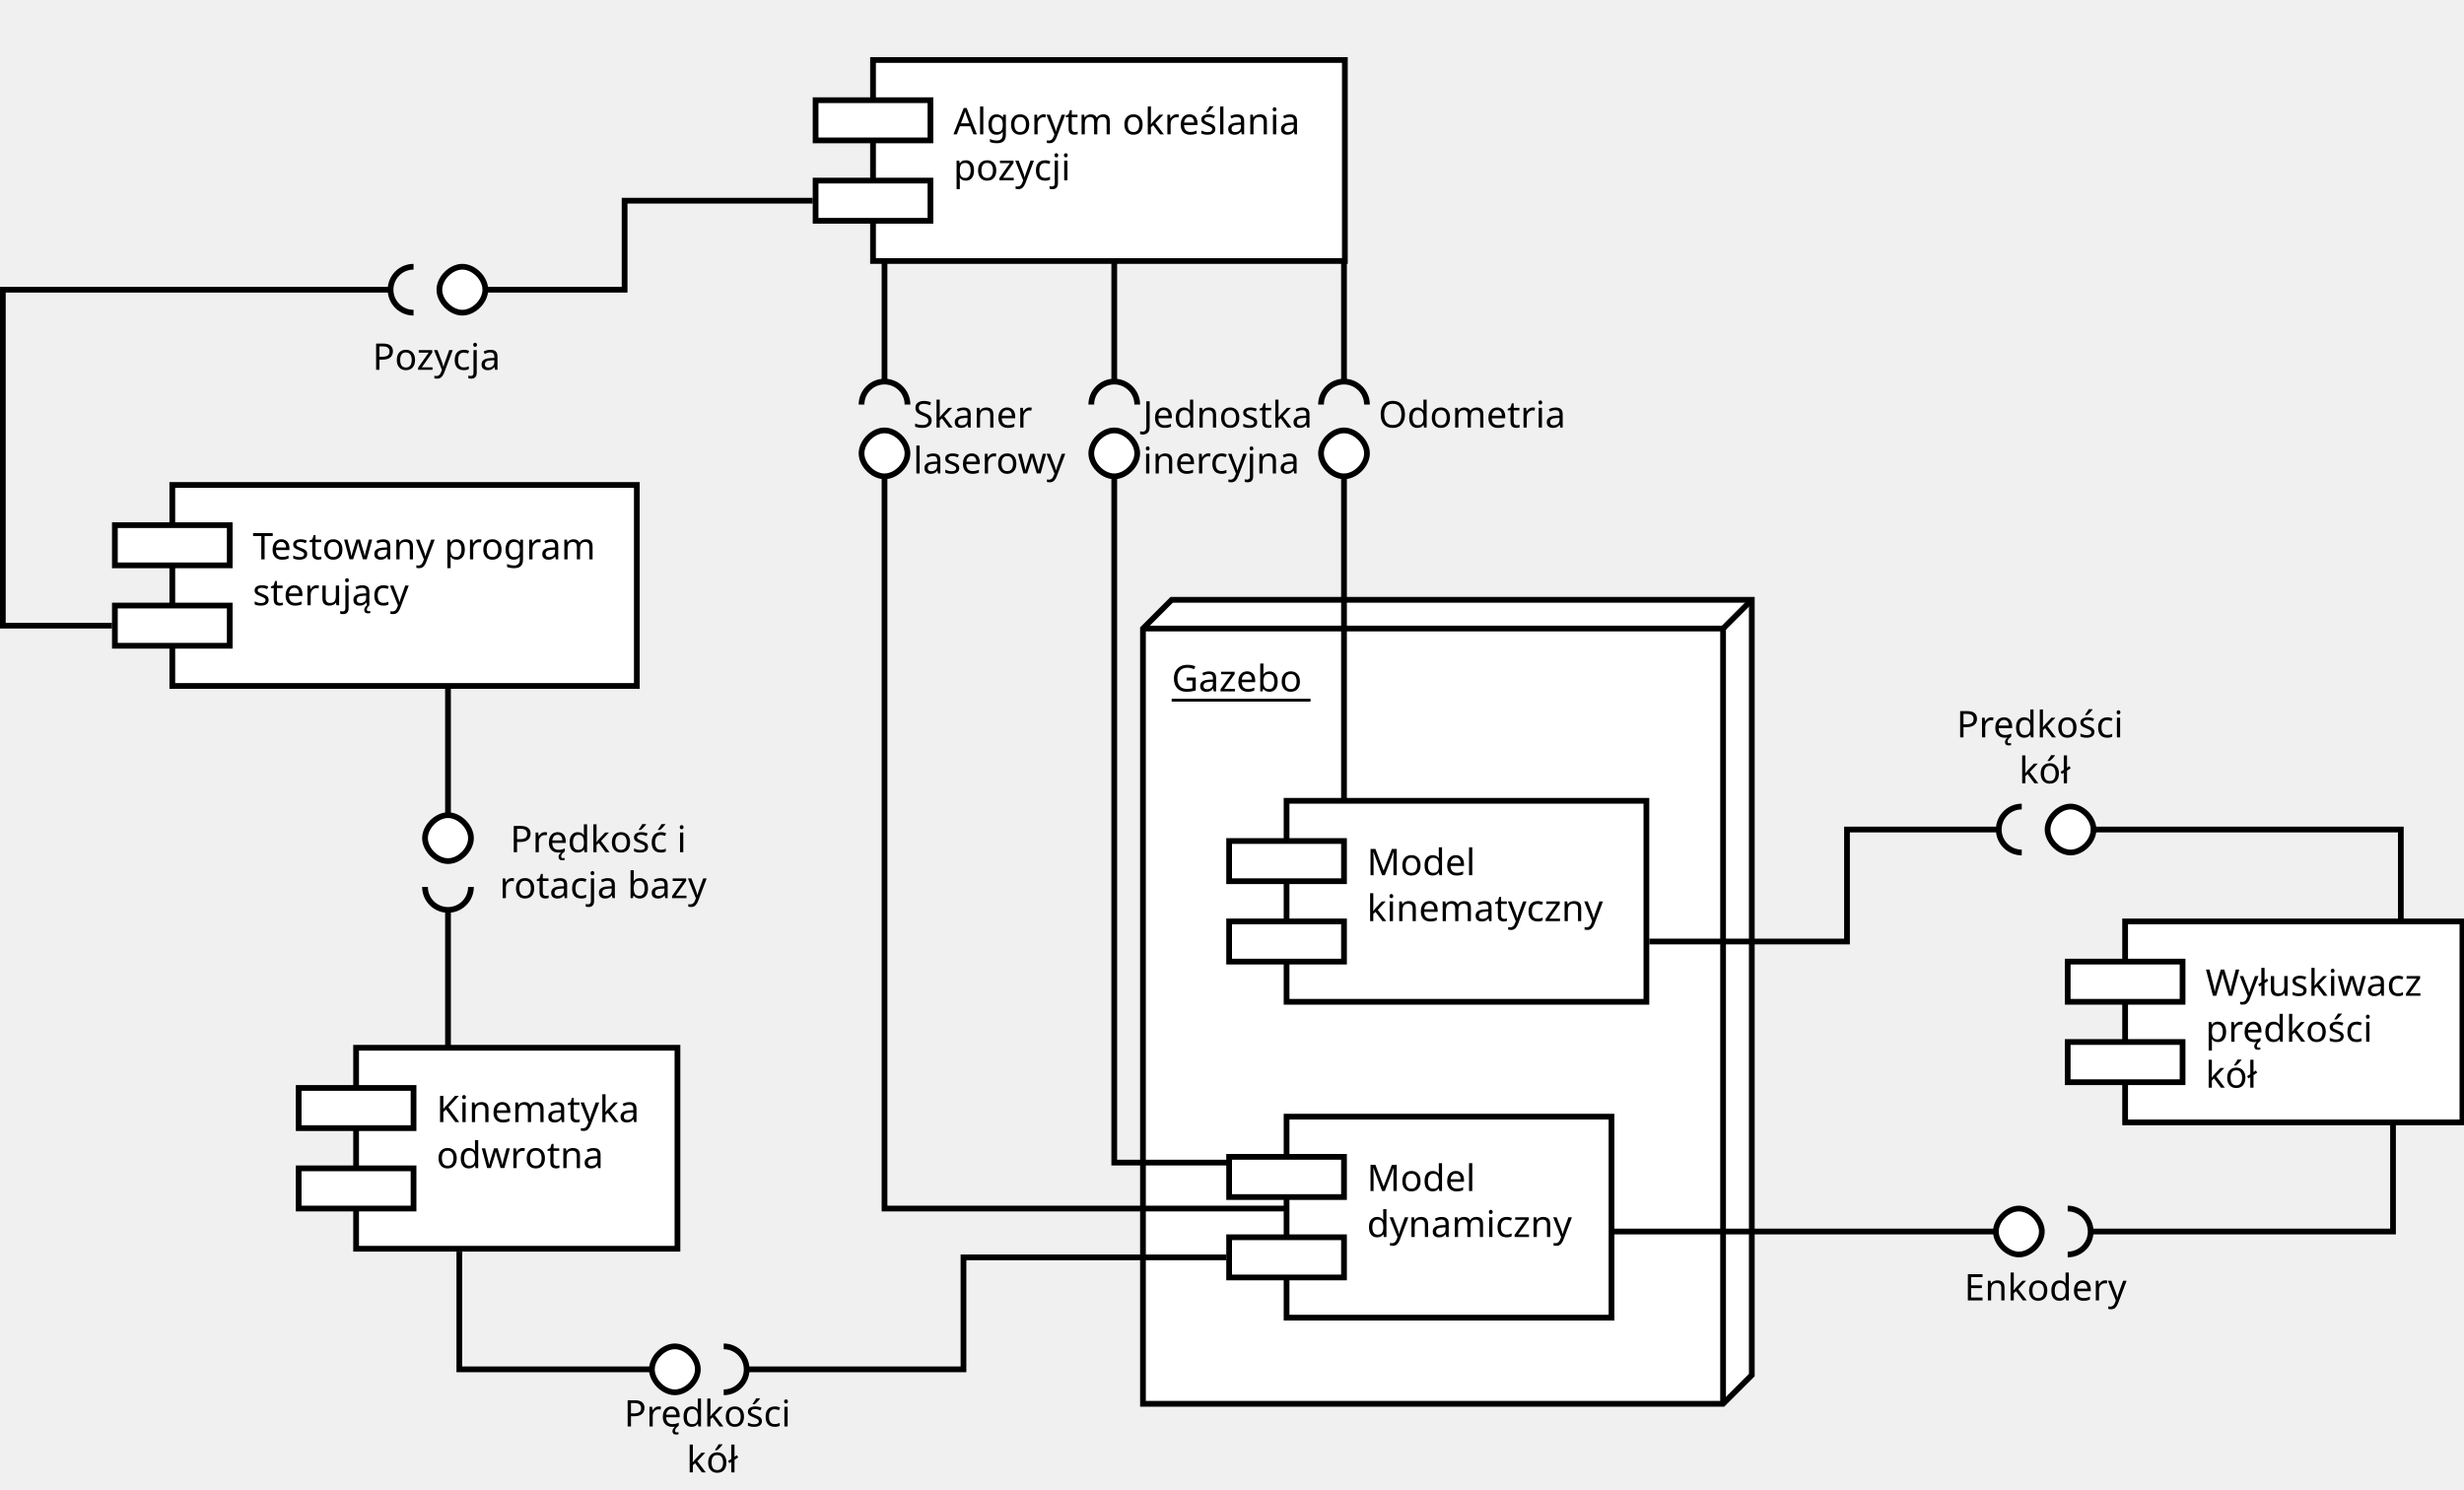
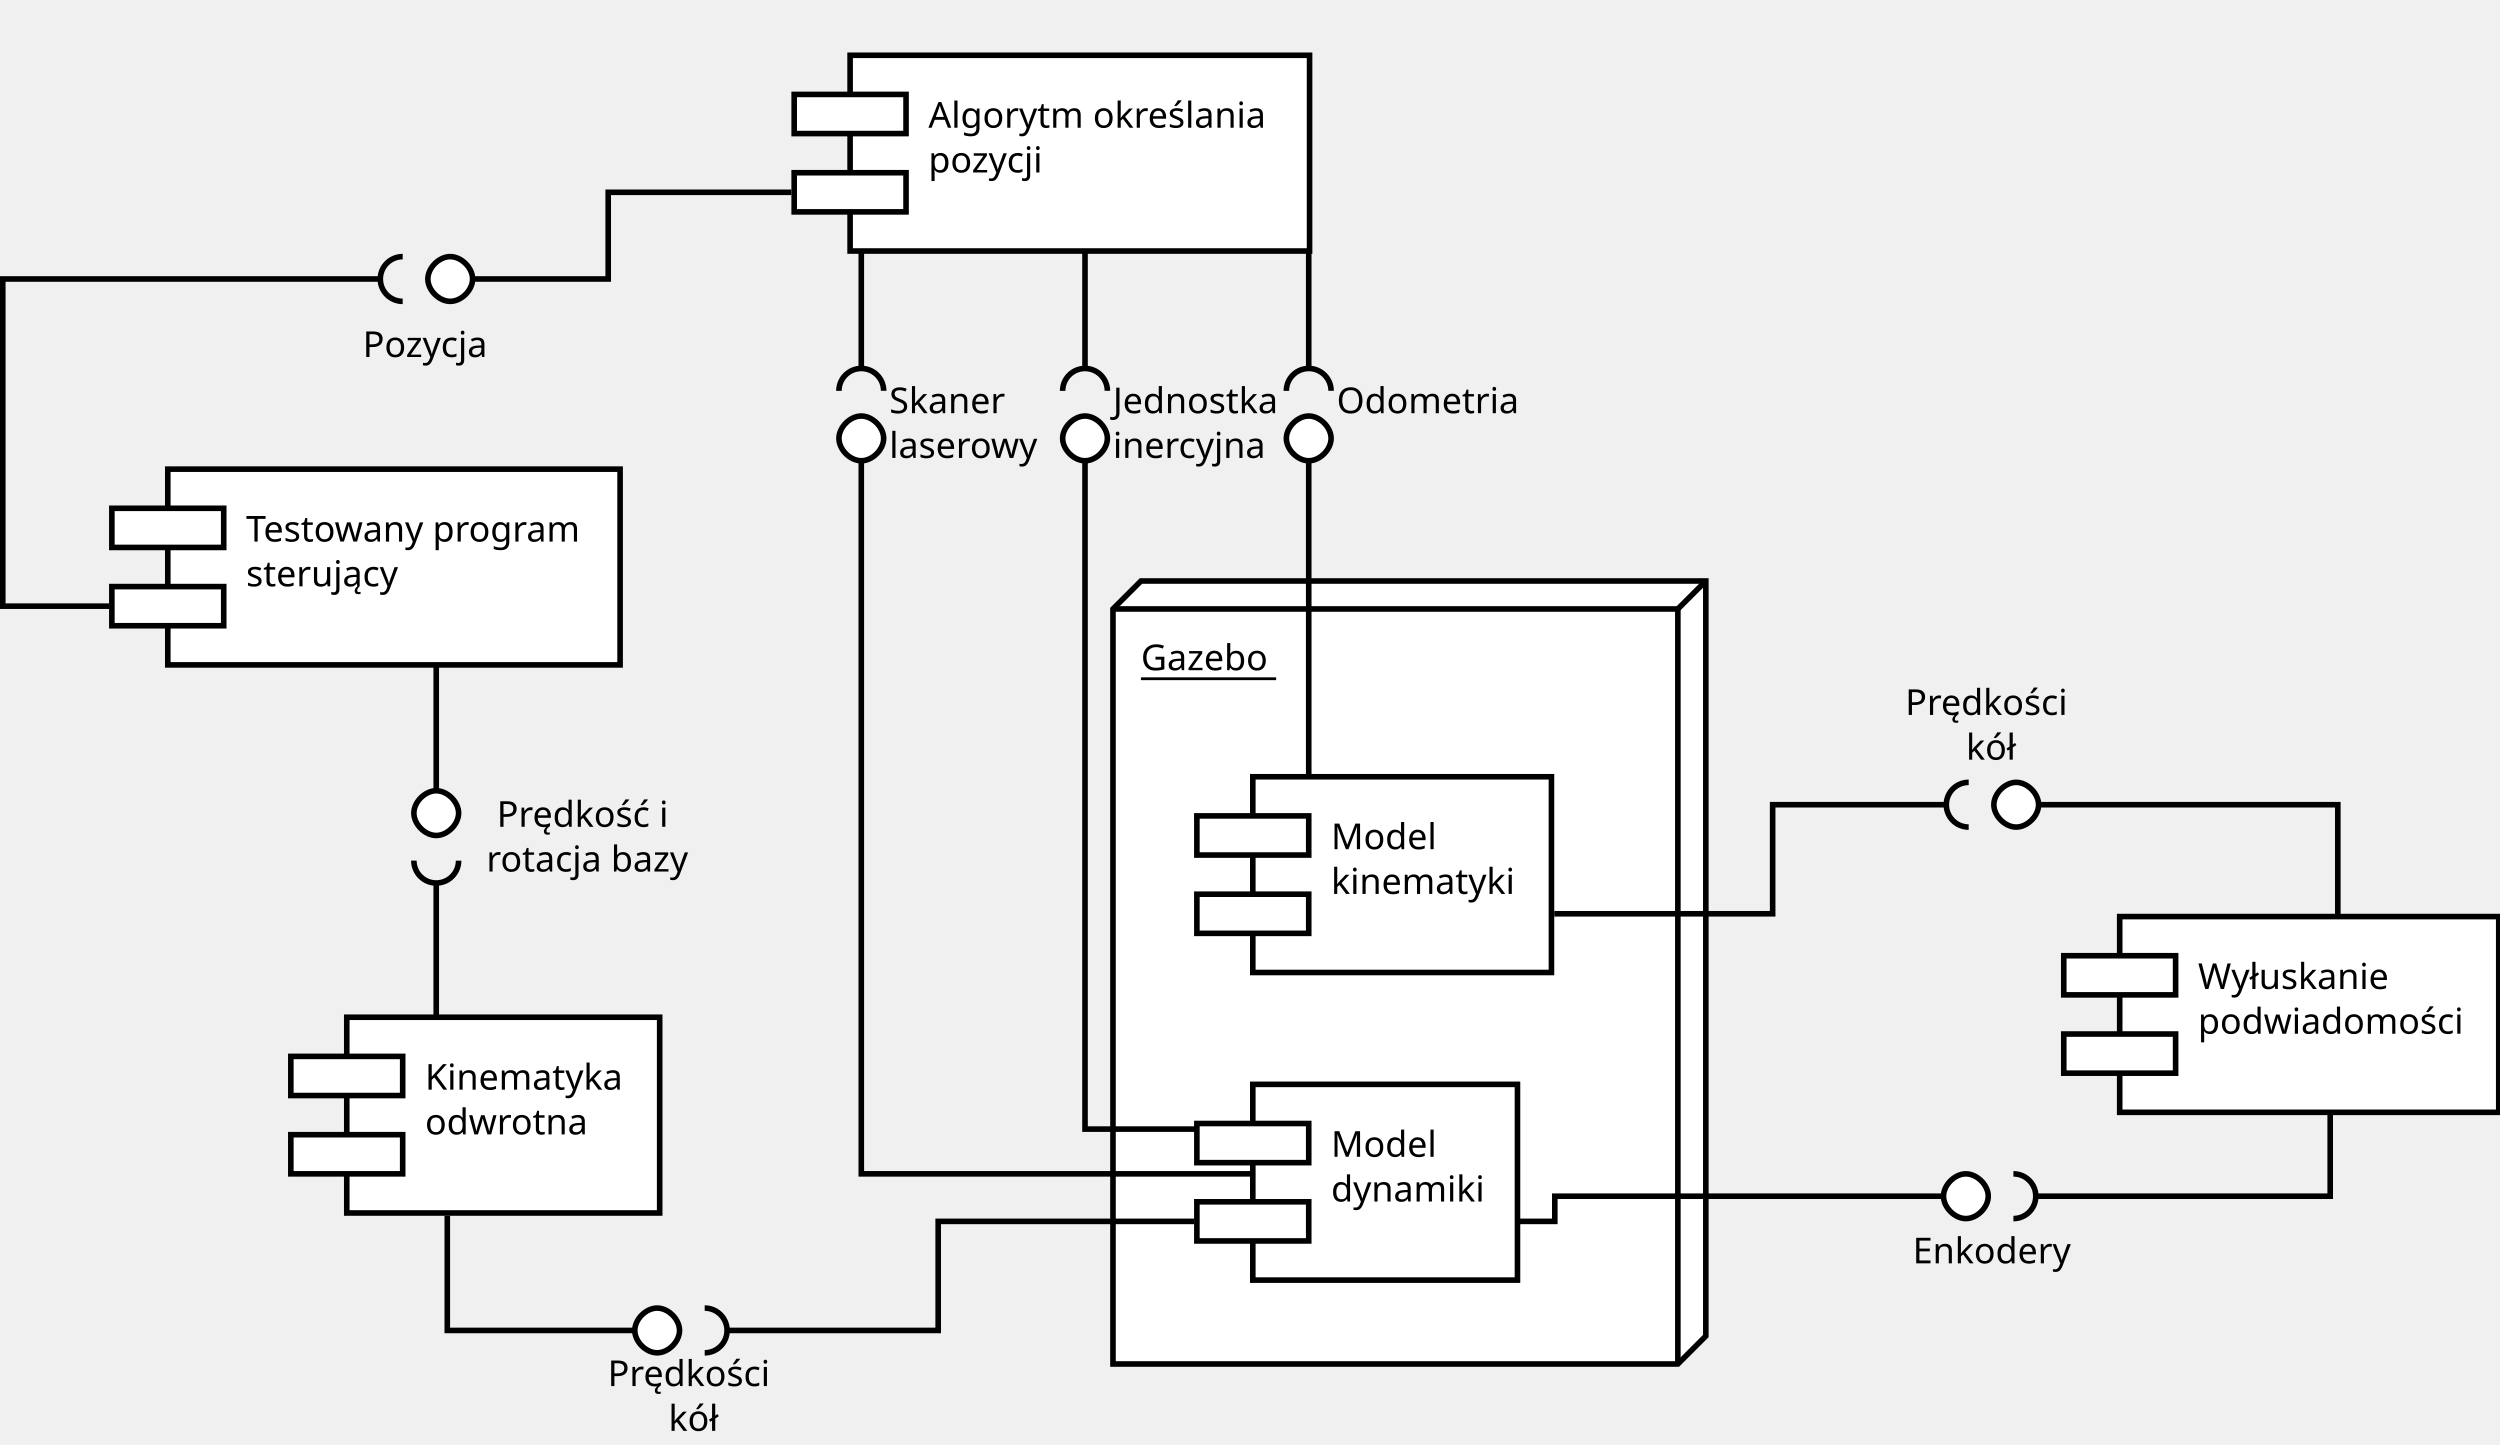
- <svg xmlns="http://www.w3.org/2000/svg" width="43cm" height="26cm" viewBox="512 194 858 513">
+ <svg xmlns="http://www.w3.org/2000/svg" width="45cm" height="26cm" viewBox="512 194 894 513">
  <g>
    <polygon style="fill: #ffffff" points="910,410 920,400 1122,400 1122,670 1112,680 910,680 910,410 " />
    <polygon style="fill: none; fill-opacity:0; stroke-width: 2; stroke: #000000" points="910,410 920,400 1122,400 1122,670 1112,680 910,680 910,410 " />
    <line style="fill: none; fill-opacity:0; stroke-width: 2; stroke: #000000" x1="910" y1="410" x2="1112" y2="410" />
    <line style="fill: none; fill-opacity:0; stroke-width: 2; stroke: #000000" x1="1112" y1="410" x2="1122" y2="400" />
    <line style="fill: none; fill-opacity:0; stroke-width: 2; stroke: #000000" x1="1112" y1="410" x2="1112" y2="680" />
    <text font-size="12.8" style="fill: #000000;text-anchor:start;font-family:sans-serif;font-style:normal;font-weight:normal" x="920" y="431.9">
      <tspan x="920" y="431.9">Gazebo</tspan>
    </text>
    <line style="fill: none; fill-opacity:0; stroke-width: 1; stroke: #000000" x1="920" y1="434.95" x2="968.35" y2="434.95" />
  </g>
  <text font-size="12.8" style="fill: #000000;text-anchor:middle;font-family:sans-serif;font-style:normal;font-weight:normal" x="760" y="687.9">
    <tspan x="760" y="687.9">Prędkości </tspan>
    <tspan x="760" y="703.9">kół</tspan>
  </text>
  <text font-size="12.8" style="fill: #000000;text-anchor:middle;font-family:sans-serif;font-style:normal;font-weight:normal" x="722" y="487.9">
    <tspan x="722" y="487.9">Prędkość i</tspan>
    <tspan x="722" y="503.9">rotacja bazy</tspan>
  </text>
  <g>
    <polyline style="fill: none; fill-opacity:0; stroke-width: 2; stroke: #000000" points="671.95,627.005 671.95,668 739,668 " />
    <path style="fill: #ffffff" d="M 755 668 C 755,672 751,676 747,676 C 743,676 739,672 739,668 C 739,664 743,660 747,660 C 751,660 755,664 755,668z" />
    <path style="fill: none; fill-opacity:0; stroke-width: 2; stroke: #000000" d="M 755 668 C 755,672 751,676 747,676 C 743,676 739,672 739,668 C 739,664 743,660 747,660 C 751,660 755,664 755,668" />
    <text font-size="12.8" style="fill: #000000;text-anchor:middle;font-family:monospace;font-style:normal;font-weight:normal" x="630.644" y="559.908">
      <tspan x="630.644" y="559.908" />
    </text>
  </g>
  <g>
    <polyline style="fill: none; fill-opacity:0; stroke-width: 2; stroke: #000000" points="938.992,629 847.496,629 847.496,668 772,668 " />
    <path style="fill: none; fill-opacity:0; stroke-width: 2; stroke: #000000" d="M 764,676 A 8,8 0 1 0 764,660" />
    <text font-size="12.8" style="fill: #000000;text-anchor:middle;font-family:monospace;font-style:normal;font-weight:normal" x="973.062" y="638.968">
      <tspan x="973.062" y="638.968" />
    </text>
  </g>
  <g>
    <polyline style="fill: none; fill-opacity:0; stroke-width: 2; stroke: #000000" points="996.575,629 1068,629 1068,620 1207,620 " />
    <path style="fill: #ffffff" d="M 1223 620 C 1223,624 1219,628 1215,628 C 1211,628 1207,624 1207,620 C 1207,616 1211,612 1215,612 C 1219,612 1223,616 1223,620z" />
    <path style="fill: none; fill-opacity:0; stroke-width: 2; stroke: #000000" d="M 1223 620 C 1223,624 1219,628 1215,628 C 1211,628 1207,624 1207,620 C 1207,616 1211,612 1215,612 C 1219,612 1223,616 1223,620" />
    <text font-size="12.8" style="fill: #000000;text-anchor:middle;font-family:monospace;font-style:normal;font-weight:normal" x="1055.18" y="583.696">
      <tspan x="1055.18" y="583.696" />
    </text>
  </g>
  <g>
    <polyline style="fill: none; fill-opacity:0; stroke-width: 2; stroke: #000000" points="1290.72,561 1345.28,561 1345.28,620 1240,620 " />
    <path style="fill: none; fill-opacity:0; stroke-width: 2; stroke: #000000" d="M 1232,628 A 8,8 0 1 0 1232,612" />
    <text font-size="12.8" style="fill: #000000;text-anchor:middle;font-family:monospace;font-style:normal;font-weight:normal" x="1303.72" y="545.44">
      <tspan x="1303.72" y="545.44" />
    </text>
  </g>
  <text font-size="12.8" style="fill: #000000;text-anchor:start;font-family:sans-serif;font-style:normal;font-weight:normal" x="1196" y="644">
    <tspan x="1196" y="644">Enkodery</tspan>
  </text>
  <text font-size="12.8" style="fill: #000000;text-anchor:middle;font-family:sans-serif;font-style:normal;font-weight:normal" x="1224" y="447.9">
    <tspan x="1224" y="447.9">Prędkości</tspan>
    <tspan x="1224" y="463.9">kół</tspan>
  </text>
  <g>
    <polyline style="fill: none; fill-opacity:0; stroke-width: 2; stroke: #000000" points="1002.65,519 1002.65,492 980,492 980,357 " />
    <path style="fill: #ffffff" d="M 980 341 C 984,341 988,345 988,349 C 988,353 984,357 980,357 C 976,357 972,353 972,349 C 972,345 976,341 980,341z" />
    <path style="fill: none; fill-opacity:0; stroke-width: 2; stroke: #000000" d="M 980 341 C 984,341 988,345 988,349 C 988,353 984,357 980,357 C 976,357 972,353 972,349 C 972,345 976,341 980,341" />
    <text font-size="12.8" style="fill: #000000;text-anchor:middle;font-family:monospace;font-style:normal;font-weight:normal" x="1042.76" y="477.692">
      <tspan x="1042.76" y="477.692" />
    </text>
  </g>
-   <text font-size="12.8" style="fill: #000000;text-anchor:start;font-family:sans-serif;font-style:normal;font-weight:normal" x="992" y="340">
-     <tspan x="992" y="340">Odometria</tspan>
+   <text font-size="12.8" style="fill: #000000;text-anchor:start;font-family:sans-serif;font-style:normal;font-weight:normal" x="990" y="340">
+     <tspan x="990" y="340">Odometria</tspan>
  </text>
  <g>
    <polyline style="fill: none; fill-opacity:0; stroke-width: 2; stroke: #000000" points="996.575,629 996.575,596 900,596 900,357 " />
    <path style="fill: #ffffff" d="M 900 341 C 904,341 908,345 908,349 C 908,353 904,357 900,357 C 896,357 892,353 892,349 C 892,345 896,341 900,341z" />
    <path style="fill: none; fill-opacity:0; stroke-width: 2; stroke: #000000" d="M 900 341 C 904,341 908,345 908,349 C 908,353 904,357 900,357 C 896,357 892,353 892,349 C 892,345 896,341 900,341" />
    <text font-size="12.8" style="fill: #000000;text-anchor:middle;font-family:monospace;font-style:normal;font-weight:normal" x="963.014" y="583.44">
      <tspan x="963.014" y="583.44" />
    </text>
  </g>
  <g>
    <polyline style="fill: none; fill-opacity:0; stroke-width: 2; stroke: #000000" points="996.575,629 996.575,612 820,612 820,357 " />
    <path style="fill: #ffffff" d="M 820 341 C 824,341 828,345 828,349 C 828,353 824,357 820,357 C 816,357 812,353 812,349 C 812,345 816,341 820,341z" />
    <path style="fill: none; fill-opacity:0; stroke-width: 2; stroke: #000000" d="M 820 341 C 824,341 828,345 828,349 C 828,353 824,357 820,357 C 816,357 812,353 812,349 C 812,345 816,341 820,341" />
    <text font-size="12.8" style="fill: #000000;text-anchor:middle;font-family:monospace;font-style:normal;font-weight:normal" x="985.72" y="583.692">
      <tspan x="985.72" y="583.692" />
-     </text>
-   </g>
-   <g>
-     <rect style="fill: #ffffff" x="960" y="580" width="113.15" height="70" />
-     <rect style="fill: none; fill-opacity:0; stroke-width: 2; stroke: #000000" x="960" y="580" width="113.15" height="70" />
-     <rect style="fill: #ffffff" x="940" y="594" width="40" height="14" />
-     <rect style="fill: none; fill-opacity:0; stroke-width: 2; stroke: #000000" x="940" y="594" width="40" height="14" />
-     <rect style="fill: #ffffff" x="940" y="622" width="40" height="14" />
-     <rect style="fill: none; fill-opacity:0; stroke-width: 2; stroke: #000000" x="940" y="622" width="40" height="14" />
-     <text font-size="12.8" style="fill: #000000;text-anchor:start;font-family:sans-serif;font-style:normal;font-weight:normal" x="988" y="605.9">
-       <tspan x="988" y="605.9">Model </tspan>
-       <tspan x="988" y="621.9">dynamiczny</tspan>
-     </text>
-   </g>
-   <g>
-     <rect style="fill: #ffffff" x="960" y="470" width="125.3" height="70" />
-     <rect style="fill: none; fill-opacity:0; stroke-width: 2; stroke: #000000" x="960" y="470" width="125.3" height="70" />
-     <rect style="fill: #ffffff" x="940" y="484" width="40" height="14" />
-     <rect style="fill: none; fill-opacity:0; stroke-width: 2; stroke: #000000" x="940" y="484" width="40" height="14" />
-     <rect style="fill: #ffffff" x="940" y="512" width="40" height="14" />
-     <rect style="fill: none; fill-opacity:0; stroke-width: 2; stroke: #000000" x="940" y="512" width="40" height="14" />
-     <text font-size="12.8" style="fill: #000000;text-anchor:start;font-family:sans-serif;font-style:normal;font-weight:normal" x="988" y="495.9">
-       <tspan x="988" y="495.9">Model </tspan>
-       <tspan x="988" y="511.9">kinematyczny</tspan>
    </text>
  </g>
  <g>
    <polyline style="fill: none; fill-opacity:0; stroke-width: 2; stroke: #000000" points="878.15,261 878.15,226 820,226 820,324 " />
    <path style="fill: none; fill-opacity:0; stroke-width: 2; stroke: #000000" d="M 828,331.994 A 8,8 0 1 0 812,332.006" />
    <text font-size="12.8" style="fill: #000000;text-anchor:middle;font-family:monospace;font-style:normal;font-weight:normal" x="848.918" y="206.32">
      <tspan x="848.918" y="206.32" />
    </text>
  </g>
  <g>
    <polyline style="fill: none; fill-opacity:0; stroke-width: 2; stroke: #000000" points="878.15,261 878.15,234 900,234 900,324 " />
    <path style="fill: none; fill-opacity:0; stroke-width: 2; stroke: #000000" d="M 908,331.994 A 8,8 0 1 0 892,332.006" />
    <text font-size="12.8" style="fill: #000000;text-anchor:middle;font-family:monospace;font-style:normal;font-weight:normal" x="901.836" y="210.484">
      <tspan x="901.836" y="210.484" />
    </text>
  </g>
  <g>
    <polyline style="fill: none; fill-opacity:0; stroke-width: 2; stroke: #000000" points="878.15,261 878.15,226 980,226 980,324 " />
    <path style="fill: none; fill-opacity:0; stroke-width: 2; stroke: #000000" d="M 988,331.994 A 8,8 0 1 0 972,332.006" />
    <text font-size="12.8" style="fill: #000000;text-anchor:middle;font-family:monospace;font-style:normal;font-weight:normal" x="939.296" y="208.402">
      <tspan x="939.296" y="208.402" />
    </text>
  </g>
  <g>
    <rect style="fill: #ffffff" x="816" y="212" width="164.3" height="70" />
    <rect style="fill: none; fill-opacity:0; stroke-width: 2; stroke: #000000" x="816" y="212" width="164.3" height="70" />
    <rect style="fill: #ffffff" x="796" y="226" width="40" height="14" />
    <rect style="fill: none; fill-opacity:0; stroke-width: 2; stroke: #000000" x="796" y="226" width="40" height="14" />
    <rect style="fill: #ffffff" x="796" y="254" width="40" height="14" />
    <rect style="fill: none; fill-opacity:0; stroke-width: 2; stroke: #000000" x="796" y="254" width="40" height="14" />
    <text font-size="12.8" style="fill: #000000;text-anchor:start;font-family:sans-serif;font-style:normal;font-weight:normal" x="844" y="237.9">
      <tspan x="844" y="237.9">Algorytm określania</tspan>
      <tspan x="844" y="253.9">pozycji</tspan>
    </text>
  </g>
  <g>
    <polyline style="fill: none; fill-opacity:0; stroke-width: 2; stroke: #000000" points="794.995,261 729.497,261 729.497,292 681,292 " />
    <path style="fill: #ffffff" d="M 665 292 C 665,288 669,284 673,284 C 677,284 681,288 681,292 C 681,296 677,300 673,300 C 669,300 665,296 665,292z" />
    <path style="fill: none; fill-opacity:0; stroke-width: 2; stroke: #000000" d="M 665 292 C 665,288 669,284 673,284 C 677,284 681,288 681,292 C 681,296 677,300 673,300 C 669,300 665,296 665,292" />
    <text font-size="12.8" style="fill: #000000;text-anchor:middle;font-family:monospace;font-style:normal;font-weight:normal" x="833.576" y="239.878">
      <tspan x="833.576" y="239.878" />
    </text>
  </g>
  <g>
    <polyline style="fill: none; fill-opacity:0; stroke-width: 2; stroke: #000000" points="550.99,409 512.99,409 512.99,292 648,292 " />
    <path style="fill: none; fill-opacity:0; stroke-width: 2; stroke: #000000" d="M 656,284 A 8,8 0 1 0 656,300" />
    <text font-size="12.8" style="fill: #000000;text-anchor:middle;font-family:monospace;font-style:normal;font-weight:normal" x="614.738" y="348.486">
      <tspan x="614.738" y="348.486" />
    </text>
  </g>
  <text font-size="12.8" style="fill: #000000;text-anchor:middle;font-family:sans-serif;font-style:normal;font-weight:normal" x="664" y="319.9">
    <tspan x="664" y="319.9">Pozycja</tspan>
  </text>
  <g>
    <polyline style="fill: none; fill-opacity:0; stroke-width: 2; stroke: #000000" points="1290.72,561 1348,561 1348,480 1241,480 " />
    <path style="fill: #ffffff" d="M 1225 480 C 1225,476 1229,472 1233,472 C 1237,472 1241,476 1241,480 C 1241,484 1237,488 1233,488 C 1229,488 1225,484 1225,480z" />
    <path style="fill: none; fill-opacity:0; stroke-width: 2; stroke: #000000" d="M 1225 480 C 1225,476 1229,472 1233,472 C 1237,472 1241,476 1241,480 C 1241,484 1237,488 1233,488 C 1229,488 1225,484 1225,480" />
    <text font-size="12.8" style="fill: #000000;text-anchor:middle;font-family:monospace;font-style:normal;font-weight:normal" x="1347.65" y="514.11">
      <tspan x="1347.65" y="514.11" />
    </text>
  </g>
  <g>
-     <polyline style="fill: none; fill-opacity:0; stroke-width: 2; stroke: #000000" points="1086.31,519 1155.15,519 1155.15,480 1208,480 " />
+     <polyline style="fill: none; fill-opacity:0; stroke-width: 2; stroke: #000000" points="1067.81,519 1145.9,519 1145.9,480 1208,480 " />
    <path style="fill: none; fill-opacity:0; stroke-width: 2; stroke: #000000" d="M 1216,472 A 8,8 0 1 0 1216,488" />
    <text font-size="12.8" style="fill: #000000;text-anchor:middle;font-family:monospace;font-style:normal;font-weight:normal" x="1050.67" y="475.22">
      <tspan x="1050.67" y="475.22" />
-     </text>
-   </g>
-   <g>
-     <rect style="fill: #ffffff" x="1252" y="512" width="117.45" height="70" />
-     <rect style="fill: none; fill-opacity:0; stroke-width: 2; stroke: #000000" x="1252" y="512" width="117.45" height="70" />
-     <rect style="fill: #ffffff" x="1232" y="526" width="40" height="14" />
-     <rect style="fill: none; fill-opacity:0; stroke-width: 2; stroke: #000000" x="1232" y="526" width="40" height="14" />
-     <rect style="fill: #ffffff" x="1232" y="554" width="40" height="14" />
-     <rect style="fill: none; fill-opacity:0; stroke-width: 2; stroke: #000000" x="1232" y="554" width="40" height="14" />
-     <text font-size="12.8" style="fill: #000000;text-anchor:start;font-family:sans-serif;font-style:normal;font-weight:normal" x="1280" y="537.9">
-       <tspan x="1280" y="537.9">Wyłuskiwacz</tspan>
-       <tspan x="1280" y="553.9">prędkości</tspan>
-       <tspan x="1280" y="569.9">kół</tspan>
    </text>
  </g>
  <g>
    <polyline style="fill: none; fill-opacity:0; stroke-width: 2; stroke: #000000" points="632.875,409 632.875,416 668,416 668,475 " />
    <path style="fill: #ffffff" d="M 668 491 C 664,491 660,487 660,483 C 660,479 664,475 668,475 C 672,475 676,479 676,483 C 676,487 672,491 668,491z" />
    <path style="fill: none; fill-opacity:0; stroke-width: 2; stroke: #000000" d="M 668 491 C 664,491 660,487 660,483 C 660,479 664,475 668,475 C 672,475 676,479 676,483 C 676,487 672,491 668,491" />
    <text font-size="12.8" style="fill: #000000;text-anchor:middle;font-family:monospace;font-style:normal;font-weight:normal" x="663.432" y="403.462">
      <tspan x="663.432" y="403.462" />
    </text>
  </g>
  <g>
    <polyline style="fill: none; fill-opacity:0; stroke-width: 2; stroke: #000000" points="671.95,605 671.95,564 668,564 668,508 " />
    <path style="fill: none; fill-opacity:0; stroke-width: 2; stroke: #000000" d="M 660,499.994 A 8,8 0 1 0 676,500.006" />
    <text font-size="12.8" style="fill: #000000;text-anchor:middle;font-family:monospace;font-style:normal;font-weight:normal" x="665.214" y="544.382">
      <tspan x="665.214" y="544.382" />
    </text>
  </g>
  <g>
    <rect style="fill: #ffffff" x="636" y="556" width="111.9" height="70" />
    <rect style="fill: none; fill-opacity:0; stroke-width: 2; stroke: #000000" x="636" y="556" width="111.9" height="70" />
    <rect style="fill: #ffffff" x="616" y="570" width="40" height="14" />
    <rect style="fill: none; fill-opacity:0; stroke-width: 2; stroke: #000000" x="616" y="570" width="40" height="14" />
    <rect style="fill: #ffffff" x="616" y="598" width="40" height="14" />
    <rect style="fill: none; fill-opacity:0; stroke-width: 2; stroke: #000000" x="616" y="598" width="40" height="14" />
    <text font-size="12.8" style="fill: #000000;text-anchor:start;font-family:sans-serif;font-style:normal;font-weight:normal" x="664" y="581.9">
      <tspan x="664" y="581.9">Kinematyka</tspan>
      <tspan x="664" y="597.9">odwrotna</tspan>
    </text>
  </g>
  <g>
    <rect style="fill: #ffffff" x="572" y="360" width="161.75" height="70" />
    <rect style="fill: none; fill-opacity:0; stroke-width: 2; stroke: #000000" x="572" y="360" width="161.75" height="70" />
    <rect style="fill: #ffffff" x="552" y="374" width="40" height="14" />
    <rect style="fill: none; fill-opacity:0; stroke-width: 2; stroke: #000000" x="552" y="374" width="40" height="14" />
    <rect style="fill: #ffffff" x="552" y="402" width="40" height="14" />
    <rect style="fill: none; fill-opacity:0; stroke-width: 2; stroke: #000000" x="552" y="402" width="40" height="14" />
    <text font-size="12.8" style="fill: #000000;text-anchor:start;font-family:sans-serif;font-style:normal;font-weight:normal" x="600" y="385.9">
      <tspan x="600" y="385.9">Testowany program</tspan>
      <tspan x="600" y="401.9">sterujący</tspan>
    </text>
  </g>
  <text font-size="12.8" style="fill: #000000;text-anchor:start;font-family:sans-serif;font-style:normal;font-weight:normal" x="830" y="340">
    <tspan x="830" y="340">Skaner</tspan>
    <tspan x="830" y="356">laserowy</tspan>
  </text>
  <text font-size="12.8" style="fill: #000000;text-anchor:start;font-family:sans-serif;font-style:normal;font-weight:normal" x="910" y="340">
    <tspan x="910" y="340">Jednostka</tspan>
    <tspan x="910" y="356">inercyjna</tspan>
  </text>
+   <g>
+     <rect style="fill: #ffffff" x="960" y="470" width="106.8" height="70" />
+     <rect style="fill: none; fill-opacity:0; stroke-width: 2; stroke: #000000" x="960" y="470" width="106.8" height="70" />
+     <rect style="fill: #ffffff" x="940" y="484" width="40" height="14" />
+     <rect style="fill: none; fill-opacity:0; stroke-width: 2; stroke: #000000" x="940" y="484" width="40" height="14" />
+     <rect style="fill: #ffffff" x="940" y="512" width="40" height="14" />
+     <rect style="fill: none; fill-opacity:0; stroke-width: 2; stroke: #000000" x="940" y="512" width="40" height="14" />
+     <text font-size="12.8" style="fill: #000000;text-anchor:start;font-family:sans-serif;font-style:normal;font-weight:normal" x="988" y="495.9">
+       <tspan x="988" y="495.9">Model</tspan>
+       <tspan x="988" y="511.9">kinematyki</tspan>
+     </text>
+   </g>
+   <g>
+     <rect style="fill: #ffffff" x="960" y="580" width="94.65" height="70" />
+     <rect style="fill: none; fill-opacity:0; stroke-width: 2; stroke: #000000" x="960" y="580" width="94.65" height="70" />
+     <rect style="fill: #ffffff" x="940" y="594" width="40" height="14" />
+     <rect style="fill: none; fill-opacity:0; stroke-width: 2; stroke: #000000" x="940" y="594" width="40" height="14" />
+     <rect style="fill: #ffffff" x="940" y="622" width="40" height="14" />
+     <rect style="fill: none; fill-opacity:0; stroke-width: 2; stroke: #000000" x="940" y="622" width="40" height="14" />
+     <text font-size="12.8" style="fill: #000000;text-anchor:start;font-family:sans-serif;font-style:normal;font-weight:normal" x="988" y="605.9">
+       <tspan x="988" y="605.9">Model</tspan>
+       <tspan x="988" y="621.9">dynamiki</tspan>
+     </text>
+   </g>
+   <g>
+     <rect style="fill: #ffffff" x="1270" y="520" width="135.55" height="70" />
+     <rect style="fill: none; fill-opacity:0; stroke-width: 2; stroke: #000000" x="1270" y="520" width="135.55" height="70" />
+     <rect style="fill: #ffffff" x="1250" y="534" width="40" height="14" />
+     <rect style="fill: none; fill-opacity:0; stroke-width: 2; stroke: #000000" x="1250" y="534" width="40" height="14" />
+     <rect style="fill: #ffffff" x="1250" y="562" width="40" height="14" />
+     <rect style="fill: none; fill-opacity:0; stroke-width: 2; stroke: #000000" x="1250" y="562" width="40" height="14" />
+     <text font-size="12.8" style="fill: #000000;text-anchor:start;font-family:sans-serif;font-style:normal;font-weight:normal" x="1298" y="545.9">
+       <tspan x="1298" y="545.9">Wyłuskanie</tspan>
+       <tspan x="1298" y="561.9">podwiadomości</tspan>
+     </text>
+   </g>
</svg>
